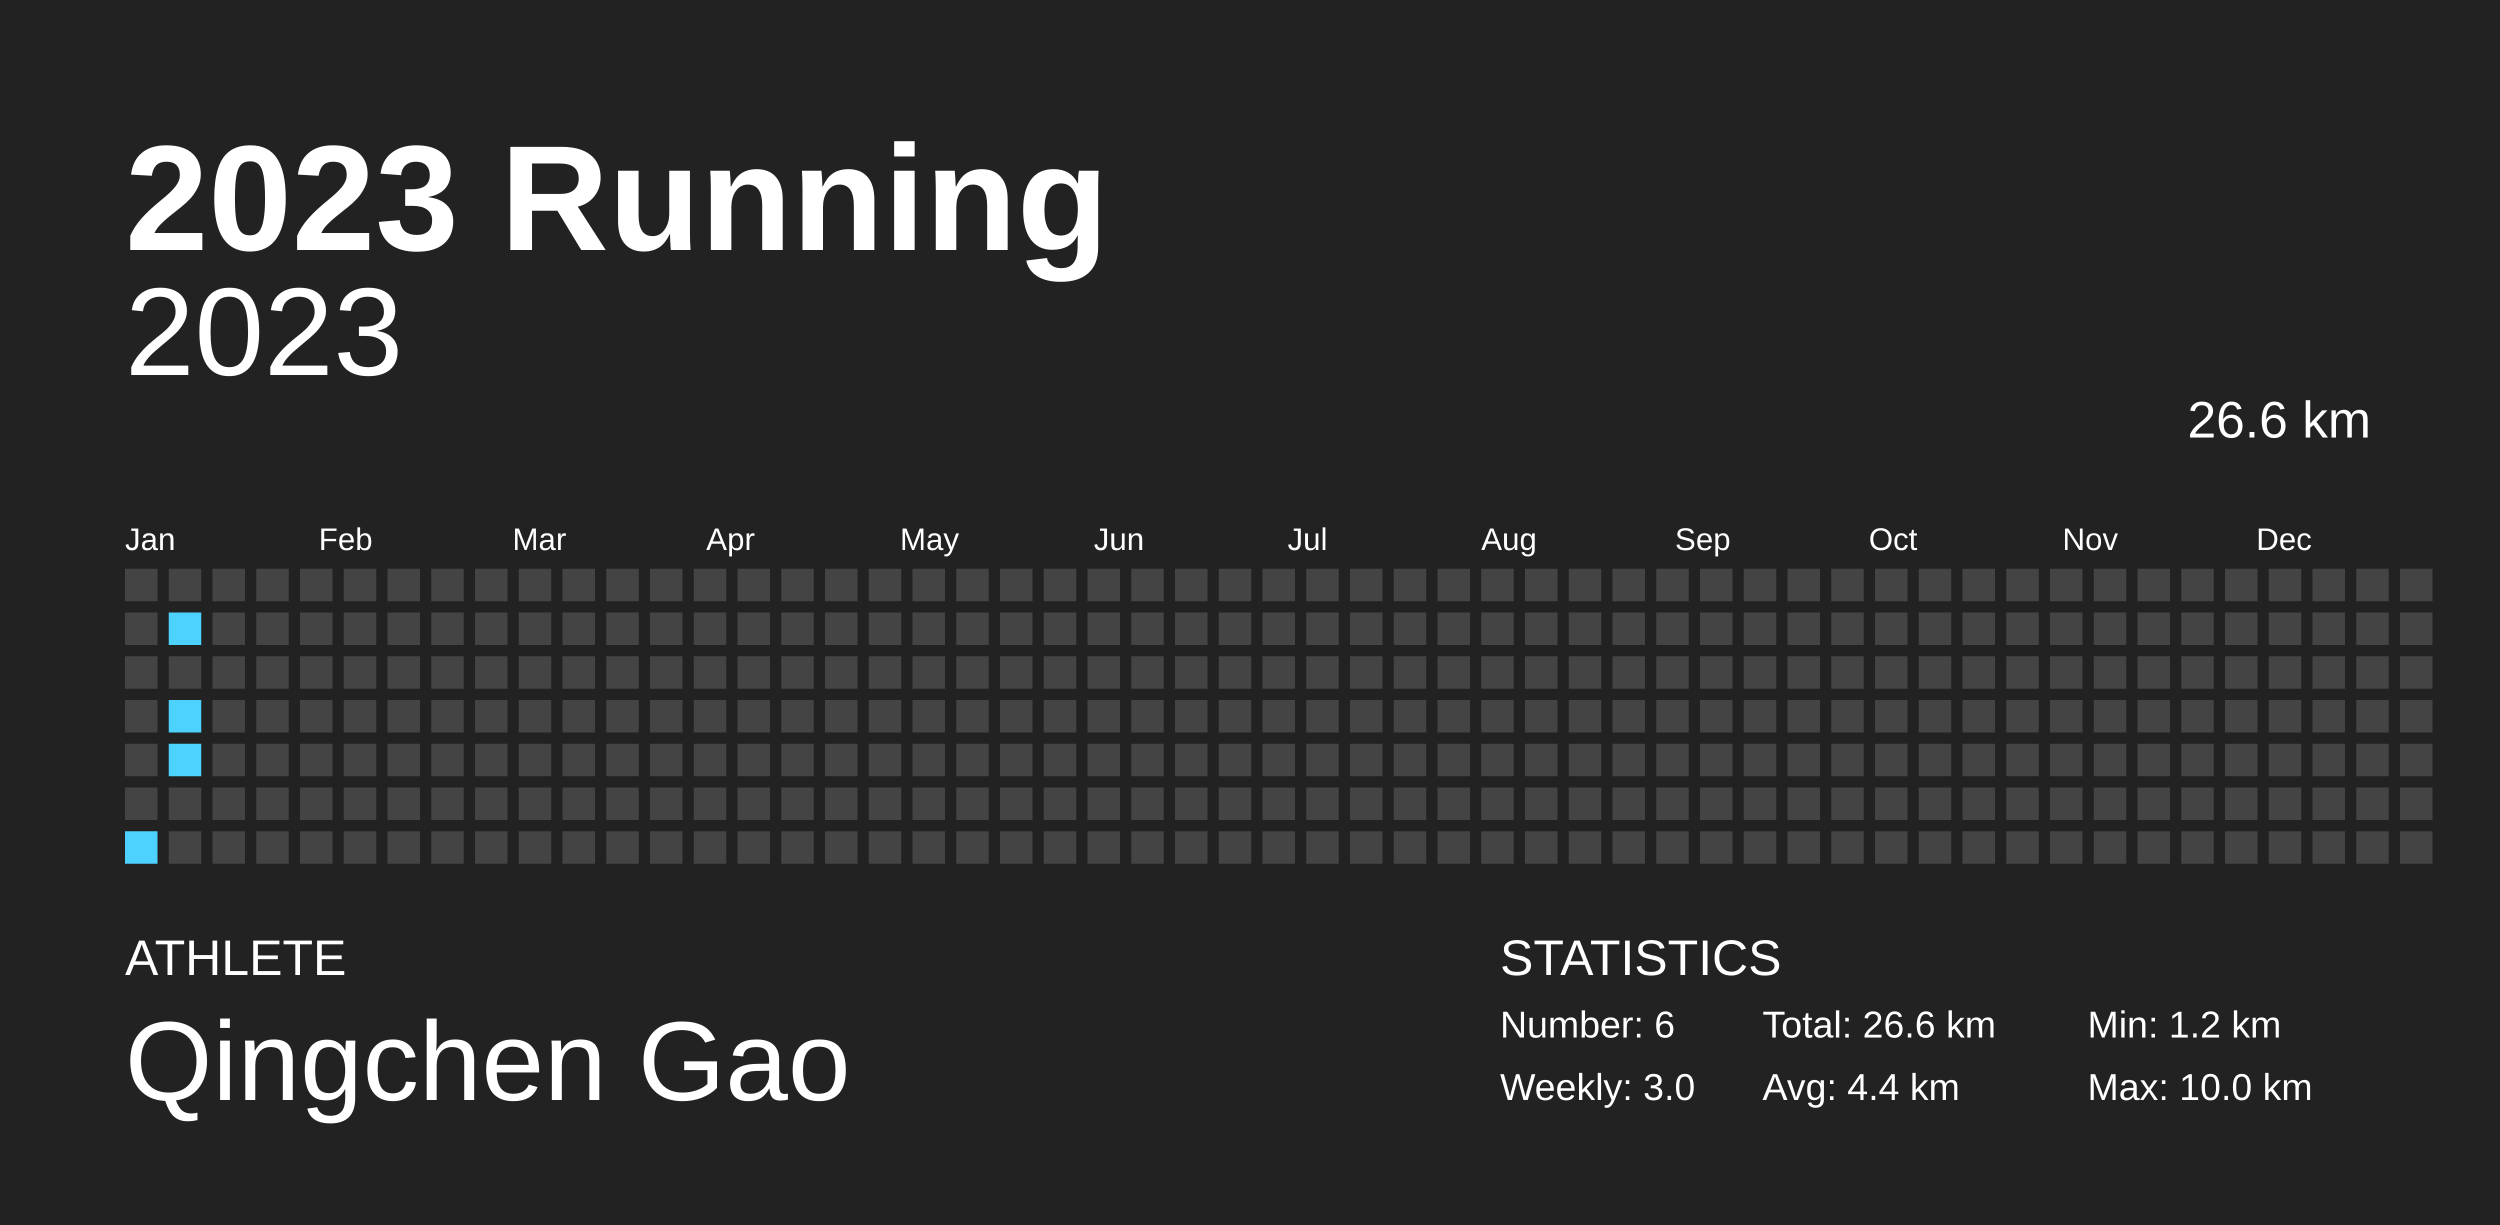
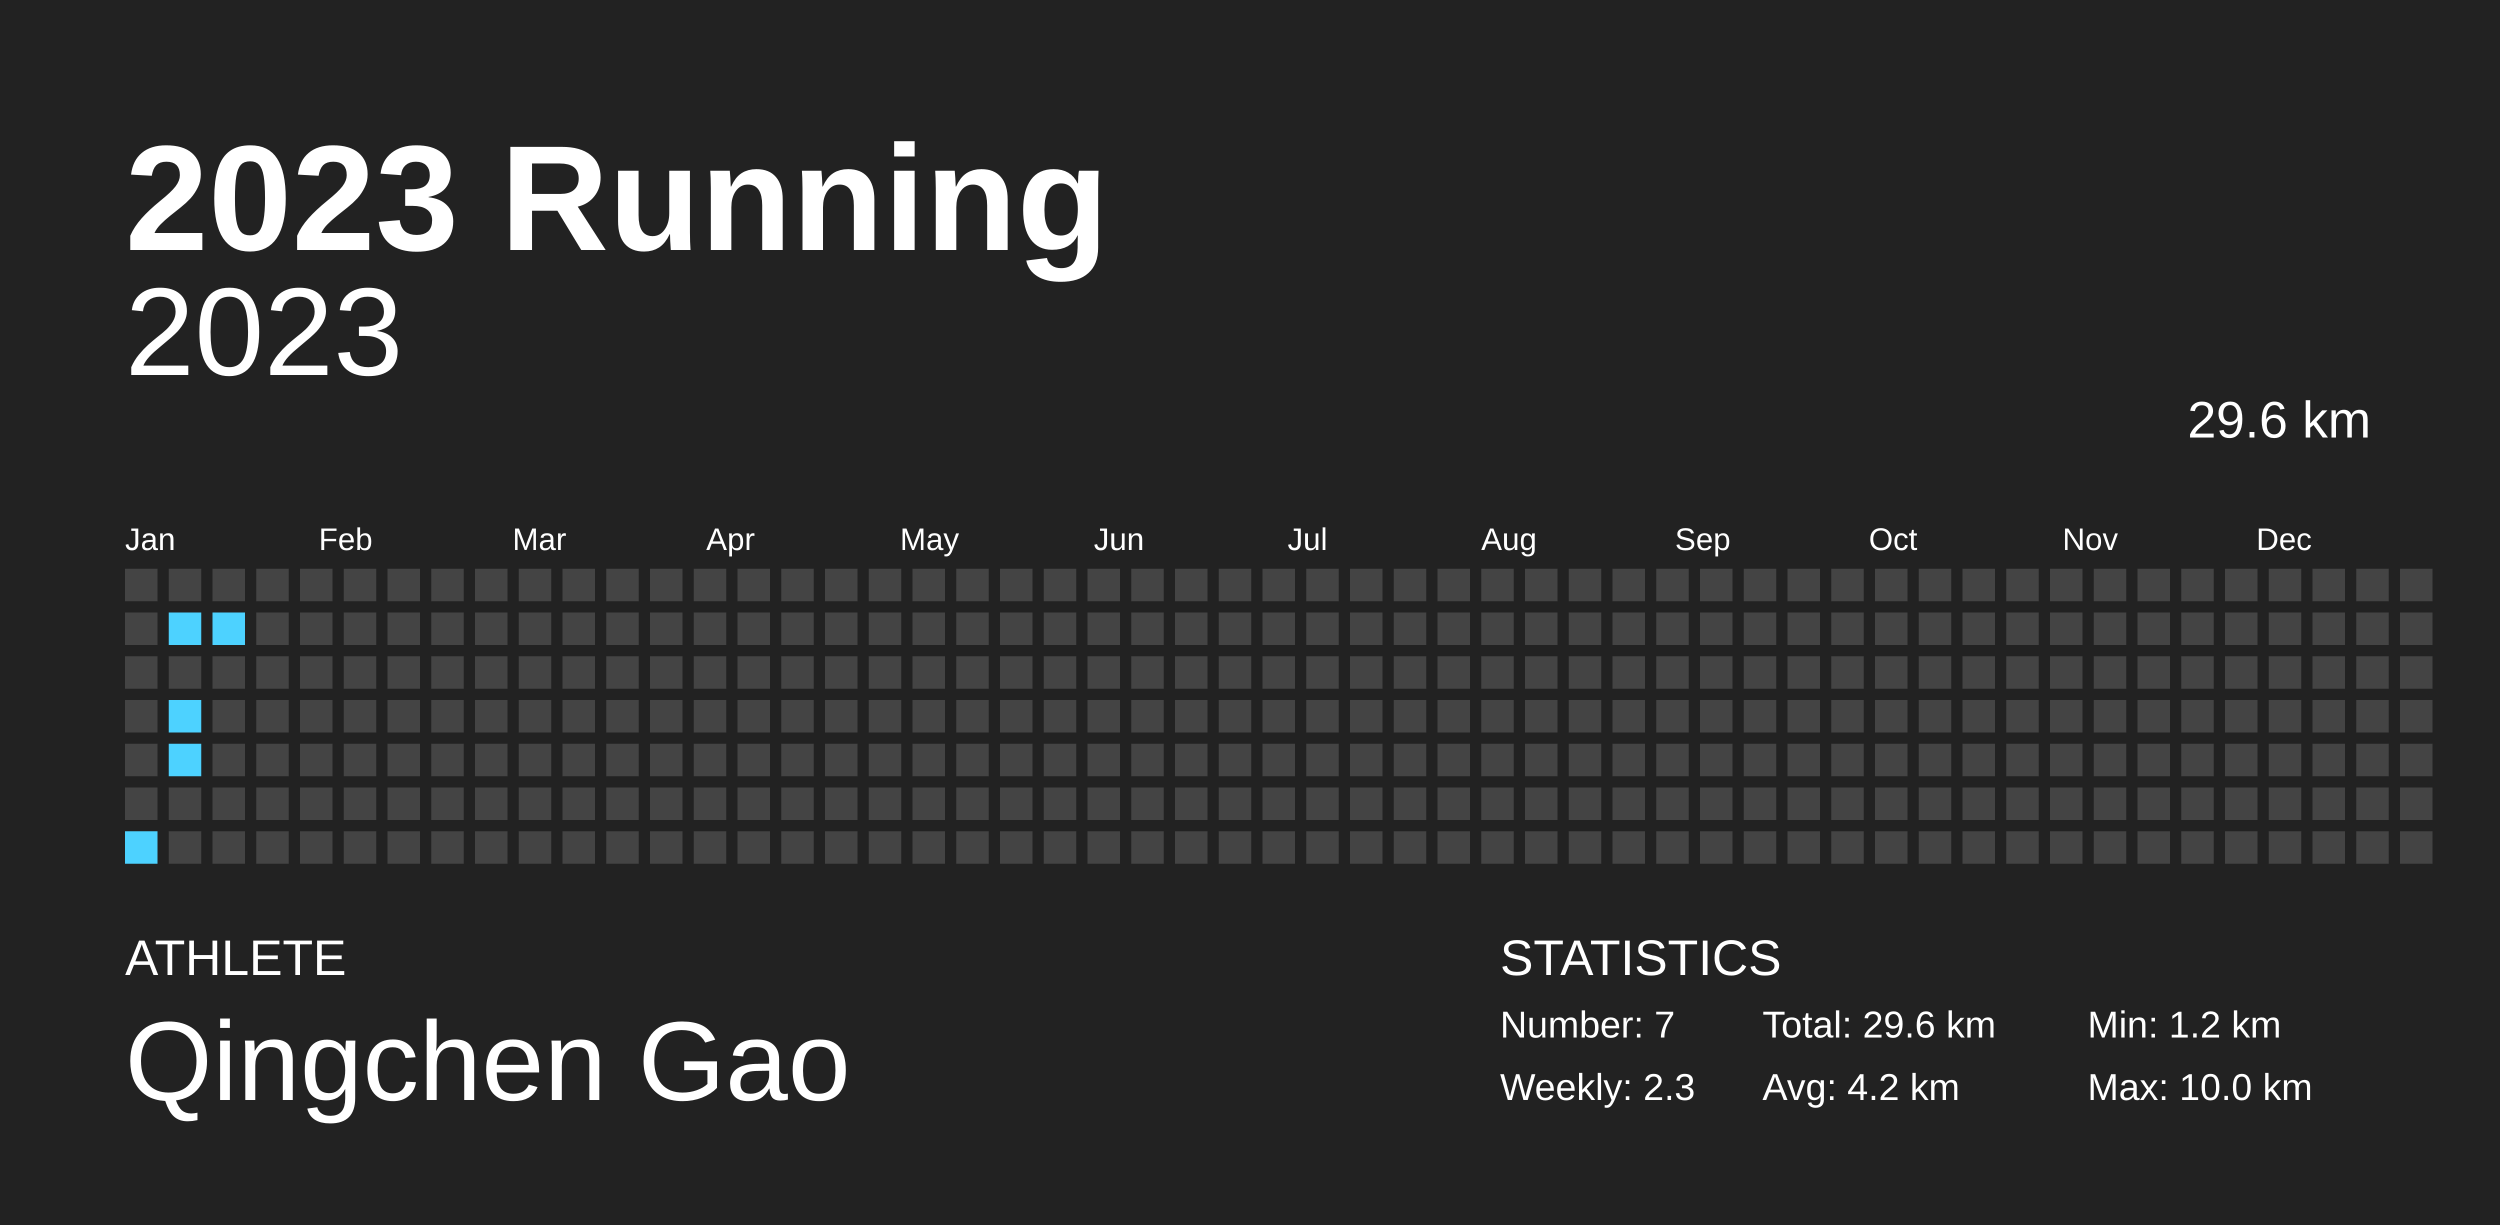
<svg xmlns="http://www.w3.org/2000/svg" baseProfile="full" height="98mm" version="1.1" viewBox="0,0,200,98" width="200mm">
  <defs />
  <rect fill="#222222" height="98" width="200" x="0" y="0" />
  <text fill="#FFFFFF" style="font-size:12px; font-family:Arial; font-weight:bold;" x="10" y="20">2023 Running</text>
  <text fill="#FFFFFF" style="font-size:4px; font-family:Arial" x="10" y="78">ATHLETE</text>
  <text fill="#FFFFFF" style="font-size:9px; font-family:Arial" x="10" y="88">Qingchen Gao</text>
  <text fill="#FFFFFF" style="font-size:4px; font-family:Arial" x="120" y="78">STATISTICS</text>
-   <text fill="#FFFFFF" style="font-size:3px; font-family:Arial" x="120" y="83">Number: 6</text>
-   <text fill="#FFFFFF" style="font-size:3px; font-family:Arial" x="120" y="88">Weekly: 3.0</text>
-   <text fill="#FFFFFF" style="font-size:3px; font-family:Arial" x="141" y="83">Total: 26.6 km</text>
-   <text fill="#FFFFFF" style="font-size:3px; font-family:Arial" x="141" y="88">Avg: 4.4 km</text>
+   <text fill="#FFFFFF" style="font-size:3px; font-family:Arial" x="120" y="83">Number: 7</text>
+   <text fill="#FFFFFF" style="font-size:3px; font-family:Arial" x="120" y="88">Weekly: 2.3</text>
+   <text fill="#FFFFFF" style="font-size:3px; font-family:Arial" x="141" y="83">Total: 29.6 km</text>
+   <text fill="#FFFFFF" style="font-size:3px; font-family:Arial" x="141" y="88">Avg: 4.2 km</text>
  <text fill="#FFFFFF" style="font-size:3px; font-family:Arial" x="167" y="83">Min: 1.2 km</text>
  <text fill="#FFFFFF" style="font-size:3px; font-family:Arial" x="167" y="88">Max: 10.0 km</text>
  <text alignment-baseline="hanging" fill="#FFFFFF" style="font-size:10.0px; font-family:Arial;" x="10" y="30">2023</text>
-   <text alignment-baseline="hanging" fill="#FFFFFF" style="font-size:4.125px; font-family:Arial;" x="175" y="35">26.6 km</text>
+   <text alignment-baseline="hanging" fill="#FFFFFF" style="font-size:4.125px; font-family:Arial;" x="175" y="35">29.6 km</text>
  <text fill="#FFFFFF" style="font-size:2.5px; font-family:Arial" x="10.0" y="44">Jan</text>
  <text fill="#FFFFFF" style="font-size:2.5px; font-family:Arial" x="25.5" y="44">Feb</text>
  <text fill="#FFFFFF" style="font-size:2.5px; font-family:Arial" x="41.0" y="44">Mar</text>
  <text fill="#FFFFFF" style="font-size:2.5px; font-family:Arial" x="56.5" y="44">Apr</text>
  <text fill="#FFFFFF" style="font-size:2.5px; font-family:Arial" x="72.0" y="44">May</text>
  <text fill="#FFFFFF" style="font-size:2.5px; font-family:Arial" x="87.5" y="44">Jun</text>
  <text fill="#FFFFFF" style="font-size:2.5px; font-family:Arial" x="103.0" y="44">Jul</text>
  <text fill="#FFFFFF" style="font-size:2.5px; font-family:Arial" x="118.5" y="44">Aug</text>
  <text fill="#FFFFFF" style="font-size:2.5px; font-family:Arial" x="134.0" y="44">Sep</text>
  <text fill="#FFFFFF" style="font-size:2.5px; font-family:Arial" x="149.5" y="44">Oct</text>
  <text fill="#FFFFFF" style="font-size:2.5px; font-family:Arial" x="165.0" y="44">Nov</text>
  <text fill="#FFFFFF" style="font-size:2.5px; font-family:Arial" x="180.5" y="44">Dec</text>
  <rect fill="#444444" height="2.6" width="2.6" x="10.0" y="45.5" />
  <rect fill="#444444" height="2.6" width="2.6" x="10.0" y="49.0" />
  <rect fill="#444444" height="2.6" width="2.6" x="10.0" y="52.5" />
  <rect fill="#444444" height="2.6" width="2.6" x="10.0" y="56.0" />
  <rect fill="#444444" height="2.6" width="2.6" x="10.0" y="59.5" />
  <rect fill="#444444" height="2.6" width="2.6" x="10.0" y="63.0" />
  <rect fill="#4dd2ff" height="2.6" width="2.6" x="10.0" y="66.5" />
  <rect fill="#444444" height="2.6" width="2.6" x="13.5" y="45.5" />
  <rect fill="#4dd2ff" height="2.6" width="2.6" x="13.5" y="49.0" />
  <rect fill="#444444" height="2.6" width="2.6" x="13.5" y="52.5" />
  <rect fill="#4dd2ff" height="2.6" width="2.6" x="13.5" y="56.0" />
  <rect fill="#4dd2ff" height="2.6" width="2.6" x="13.5" y="59.5" />
  <rect fill="#444444" height="2.6" width="2.6" x="13.5" y="63.0" />
  <rect fill="#444444" height="2.6" width="2.6" x="13.5" y="66.5" />
  <rect fill="#444444" height="2.6" width="2.6" x="17.0" y="45.5" />
-   <rect fill="#444444" height="2.6" width="2.6" x="17.0" y="49.0" />
+   <rect fill="#4dd2ff" height="2.6" width="2.6" x="17.0" y="49.0" />
  <rect fill="#444444" height="2.6" width="2.6" x="17.0" y="52.5" />
  <rect fill="#444444" height="2.6" width="2.6" x="17.0" y="56.0" />
  <rect fill="#444444" height="2.6" width="2.6" x="17.0" y="59.5" />
  <rect fill="#444444" height="2.6" width="2.6" x="17.0" y="63.0" />
  <rect fill="#444444" height="2.6" width="2.6" x="17.0" y="66.5" />
  <rect fill="#444444" height="2.6" width="2.6" x="20.5" y="45.5" />
  <rect fill="#444444" height="2.6" width="2.6" x="20.5" y="49.0" />
  <rect fill="#444444" height="2.6" width="2.6" x="20.5" y="52.5" />
  <rect fill="#444444" height="2.6" width="2.6" x="20.5" y="56.0" />
  <rect fill="#444444" height="2.6" width="2.6" x="20.5" y="59.5" />
  <rect fill="#444444" height="2.6" width="2.6" x="20.5" y="63.0" />
  <rect fill="#444444" height="2.6" width="2.6" x="20.5" y="66.5" />
  <rect fill="#444444" height="2.6" width="2.6" x="24.0" y="45.5" />
  <rect fill="#444444" height="2.6" width="2.6" x="24.0" y="49.0" />
  <rect fill="#444444" height="2.6" width="2.6" x="24.0" y="52.5" />
  <rect fill="#444444" height="2.6" width="2.6" x="24.0" y="56.0" />
  <rect fill="#444444" height="2.6" width="2.6" x="24.0" y="59.5" />
  <rect fill="#444444" height="2.6" width="2.6" x="24.0" y="63.0" />
  <rect fill="#444444" height="2.6" width="2.6" x="24.0" y="66.5" />
  <rect fill="#444444" height="2.6" width="2.6" x="27.5" y="45.5" />
  <rect fill="#444444" height="2.6" width="2.6" x="27.5" y="49.0" />
  <rect fill="#444444" height="2.6" width="2.6" x="27.5" y="52.5" />
  <rect fill="#444444" height="2.6" width="2.6" x="27.5" y="56.0" />
  <rect fill="#444444" height="2.6" width="2.6" x="27.5" y="59.5" />
  <rect fill="#444444" height="2.6" width="2.6" x="27.5" y="63.0" />
  <rect fill="#444444" height="2.6" width="2.6" x="27.5" y="66.5" />
  <rect fill="#444444" height="2.6" width="2.6" x="31.0" y="45.5" />
  <rect fill="#444444" height="2.6" width="2.6" x="31.0" y="49.0" />
  <rect fill="#444444" height="2.6" width="2.6" x="31.0" y="52.5" />
  <rect fill="#444444" height="2.6" width="2.6" x="31.0" y="56.0" />
  <rect fill="#444444" height="2.6" width="2.6" x="31.0" y="59.5" />
  <rect fill="#444444" height="2.6" width="2.6" x="31.0" y="63.0" />
  <rect fill="#444444" height="2.6" width="2.6" x="31.0" y="66.5" />
  <rect fill="#444444" height="2.6" width="2.6" x="34.5" y="45.5" />
  <rect fill="#444444" height="2.6" width="2.6" x="34.5" y="49.0" />
  <rect fill="#444444" height="2.6" width="2.6" x="34.5" y="52.5" />
  <rect fill="#444444" height="2.6" width="2.6" x="34.5" y="56.0" />
  <rect fill="#444444" height="2.6" width="2.6" x="34.5" y="59.5" />
  <rect fill="#444444" height="2.6" width="2.6" x="34.5" y="63.0" />
  <rect fill="#444444" height="2.6" width="2.6" x="34.5" y="66.5" />
  <rect fill="#444444" height="2.6" width="2.6" x="38.0" y="45.5" />
  <rect fill="#444444" height="2.6" width="2.6" x="38.0" y="49.0" />
  <rect fill="#444444" height="2.6" width="2.6" x="38.0" y="52.5" />
  <rect fill="#444444" height="2.6" width="2.6" x="38.0" y="56.0" />
  <rect fill="#444444" height="2.6" width="2.6" x="38.0" y="59.5" />
  <rect fill="#444444" height="2.6" width="2.6" x="38.0" y="63.0" />
  <rect fill="#444444" height="2.6" width="2.6" x="38.0" y="66.5" />
  <rect fill="#444444" height="2.6" width="2.6" x="41.5" y="45.5" />
  <rect fill="#444444" height="2.6" width="2.6" x="41.5" y="49.0" />
  <rect fill="#444444" height="2.6" width="2.6" x="41.5" y="52.5" />
  <rect fill="#444444" height="2.6" width="2.6" x="41.5" y="56.0" />
  <rect fill="#444444" height="2.6" width="2.6" x="41.5" y="59.5" />
  <rect fill="#444444" height="2.6" width="2.6" x="41.5" y="63.0" />
  <rect fill="#444444" height="2.6" width="2.6" x="41.5" y="66.5" />
  <rect fill="#444444" height="2.6" width="2.6" x="45.0" y="45.5" />
  <rect fill="#444444" height="2.6" width="2.6" x="45.0" y="49.0" />
  <rect fill="#444444" height="2.6" width="2.6" x="45.0" y="52.5" />
  <rect fill="#444444" height="2.6" width="2.6" x="45.0" y="56.0" />
  <rect fill="#444444" height="2.6" width="2.6" x="45.0" y="59.5" />
  <rect fill="#444444" height="2.6" width="2.6" x="45.0" y="63.0" />
  <rect fill="#444444" height="2.6" width="2.6" x="45.0" y="66.5" />
  <rect fill="#444444" height="2.6" width="2.6" x="48.5" y="45.5" />
  <rect fill="#444444" height="2.6" width="2.6" x="48.5" y="49.0" />
  <rect fill="#444444" height="2.6" width="2.6" x="48.5" y="52.5" />
  <rect fill="#444444" height="2.6" width="2.6" x="48.5" y="56.0" />
  <rect fill="#444444" height="2.6" width="2.6" x="48.5" y="59.5" />
  <rect fill="#444444" height="2.6" width="2.6" x="48.5" y="63.0" />
  <rect fill="#444444" height="2.6" width="2.6" x="48.5" y="66.5" />
  <rect fill="#444444" height="2.6" width="2.6" x="52.0" y="45.5" />
  <rect fill="#444444" height="2.6" width="2.6" x="52.0" y="49.0" />
  <rect fill="#444444" height="2.6" width="2.6" x="52.0" y="52.5" />
  <rect fill="#444444" height="2.6" width="2.6" x="52.0" y="56.0" />
  <rect fill="#444444" height="2.6" width="2.6" x="52.0" y="59.5" />
  <rect fill="#444444" height="2.6" width="2.6" x="52.0" y="63.0" />
  <rect fill="#444444" height="2.6" width="2.6" x="52.0" y="66.5" />
  <rect fill="#444444" height="2.6" width="2.6" x="55.5" y="45.5" />
  <rect fill="#444444" height="2.6" width="2.6" x="55.5" y="49.0" />
  <rect fill="#444444" height="2.6" width="2.6" x="55.5" y="52.5" />
  <rect fill="#444444" height="2.6" width="2.6" x="55.5" y="56.0" />
  <rect fill="#444444" height="2.6" width="2.6" x="55.5" y="59.5" />
  <rect fill="#444444" height="2.6" width="2.6" x="55.5" y="63.0" />
  <rect fill="#444444" height="2.6" width="2.6" x="55.5" y="66.5" />
  <rect fill="#444444" height="2.6" width="2.6" x="59.0" y="45.5" />
  <rect fill="#444444" height="2.6" width="2.6" x="59.0" y="49.0" />
  <rect fill="#444444" height="2.6" width="2.6" x="59.0" y="52.5" />
  <rect fill="#444444" height="2.6" width="2.6" x="59.0" y="56.0" />
  <rect fill="#444444" height="2.6" width="2.6" x="59.0" y="59.5" />
  <rect fill="#444444" height="2.6" width="2.6" x="59.0" y="63.0" />
  <rect fill="#444444" height="2.6" width="2.6" x="59.0" y="66.5" />
  <rect fill="#444444" height="2.6" width="2.6" x="62.5" y="45.5" />
  <rect fill="#444444" height="2.6" width="2.6" x="62.5" y="49.0" />
  <rect fill="#444444" height="2.6" width="2.6" x="62.5" y="52.5" />
  <rect fill="#444444" height="2.6" width="2.6" x="62.5" y="56.0" />
  <rect fill="#444444" height="2.6" width="2.6" x="62.5" y="59.5" />
  <rect fill="#444444" height="2.6" width="2.6" x="62.5" y="63.0" />
  <rect fill="#444444" height="2.6" width="2.6" x="62.5" y="66.5" />
  <rect fill="#444444" height="2.6" width="2.6" x="66.0" y="45.5" />
  <rect fill="#444444" height="2.6" width="2.6" x="66.0" y="49.0" />
  <rect fill="#444444" height="2.6" width="2.6" x="66.0" y="52.5" />
  <rect fill="#444444" height="2.6" width="2.6" x="66.0" y="56.0" />
  <rect fill="#444444" height="2.6" width="2.6" x="66.0" y="59.5" />
  <rect fill="#444444" height="2.6" width="2.6" x="66.0" y="63.0" />
  <rect fill="#444444" height="2.6" width="2.6" x="66.0" y="66.5" />
  <rect fill="#444444" height="2.6" width="2.6" x="69.5" y="45.5" />
  <rect fill="#444444" height="2.6" width="2.6" x="69.5" y="49.0" />
  <rect fill="#444444" height="2.6" width="2.6" x="69.5" y="52.5" />
  <rect fill="#444444" height="2.6" width="2.6" x="69.5" y="56.0" />
  <rect fill="#444444" height="2.6" width="2.6" x="69.5" y="59.5" />
  <rect fill="#444444" height="2.6" width="2.6" x="69.5" y="63.0" />
  <rect fill="#444444" height="2.6" width="2.6" x="69.5" y="66.5" />
  <rect fill="#444444" height="2.6" width="2.6" x="73.0" y="45.5" />
  <rect fill="#444444" height="2.6" width="2.6" x="73.0" y="49.0" />
  <rect fill="#444444" height="2.6" width="2.6" x="73.0" y="52.5" />
  <rect fill="#444444" height="2.6" width="2.6" x="73.0" y="56.0" />
  <rect fill="#444444" height="2.6" width="2.6" x="73.0" y="59.5" />
  <rect fill="#444444" height="2.6" width="2.6" x="73.0" y="63.0" />
  <rect fill="#444444" height="2.6" width="2.6" x="73.0" y="66.5" />
  <rect fill="#444444" height="2.6" width="2.6" x="76.5" y="45.5" />
  <rect fill="#444444" height="2.6" width="2.6" x="76.5" y="49.0" />
  <rect fill="#444444" height="2.6" width="2.6" x="76.5" y="52.5" />
  <rect fill="#444444" height="2.6" width="2.6" x="76.5" y="56.0" />
  <rect fill="#444444" height="2.6" width="2.6" x="76.5" y="59.5" />
  <rect fill="#444444" height="2.6" width="2.6" x="76.5" y="63.0" />
  <rect fill="#444444" height="2.6" width="2.6" x="76.5" y="66.5" />
  <rect fill="#444444" height="2.6" width="2.6" x="80.0" y="45.5" />
  <rect fill="#444444" height="2.6" width="2.6" x="80.0" y="49.0" />
  <rect fill="#444444" height="2.6" width="2.6" x="80.0" y="52.5" />
  <rect fill="#444444" height="2.6" width="2.6" x="80.0" y="56.0" />
  <rect fill="#444444" height="2.6" width="2.6" x="80.0" y="59.5" />
  <rect fill="#444444" height="2.6" width="2.6" x="80.0" y="63.0" />
  <rect fill="#444444" height="2.6" width="2.6" x="80.0" y="66.5" />
  <rect fill="#444444" height="2.6" width="2.6" x="83.5" y="45.5" />
  <rect fill="#444444" height="2.6" width="2.6" x="83.5" y="49.0" />
  <rect fill="#444444" height="2.6" width="2.6" x="83.5" y="52.5" />
  <rect fill="#444444" height="2.6" width="2.6" x="83.5" y="56.0" />
  <rect fill="#444444" height="2.6" width="2.6" x="83.5" y="59.5" />
  <rect fill="#444444" height="2.6" width="2.6" x="83.5" y="63.0" />
  <rect fill="#444444" height="2.6" width="2.6" x="83.5" y="66.5" />
  <rect fill="#444444" height="2.6" width="2.6" x="87.0" y="45.5" />
  <rect fill="#444444" height="2.6" width="2.6" x="87.0" y="49.0" />
  <rect fill="#444444" height="2.6" width="2.6" x="87.0" y="52.5" />
  <rect fill="#444444" height="2.6" width="2.6" x="87.0" y="56.0" />
  <rect fill="#444444" height="2.6" width="2.6" x="87.0" y="59.5" />
  <rect fill="#444444" height="2.6" width="2.6" x="87.0" y="63.0" />
  <rect fill="#444444" height="2.6" width="2.6" x="87.0" y="66.5" />
  <rect fill="#444444" height="2.6" width="2.6" x="90.5" y="45.5" />
  <rect fill="#444444" height="2.6" width="2.6" x="90.5" y="49.0" />
  <rect fill="#444444" height="2.6" width="2.6" x="90.5" y="52.5" />
  <rect fill="#444444" height="2.6" width="2.6" x="90.5" y="56.0" />
  <rect fill="#444444" height="2.6" width="2.6" x="90.5" y="59.5" />
  <rect fill="#444444" height="2.6" width="2.6" x="90.5" y="63.0" />
  <rect fill="#444444" height="2.6" width="2.6" x="90.5" y="66.5" />
  <rect fill="#444444" height="2.6" width="2.6" x="94.0" y="45.5" />
  <rect fill="#444444" height="2.6" width="2.6" x="94.0" y="49.0" />
  <rect fill="#444444" height="2.6" width="2.6" x="94.0" y="52.5" />
  <rect fill="#444444" height="2.6" width="2.6" x="94.0" y="56.0" />
  <rect fill="#444444" height="2.6" width="2.6" x="94.0" y="59.5" />
  <rect fill="#444444" height="2.6" width="2.6" x="94.0" y="63.0" />
  <rect fill="#444444" height="2.6" width="2.6" x="94.0" y="66.5" />
  <rect fill="#444444" height="2.6" width="2.6" x="97.5" y="45.5" />
  <rect fill="#444444" height="2.6" width="2.6" x="97.5" y="49.0" />
  <rect fill="#444444" height="2.6" width="2.6" x="97.5" y="52.5" />
  <rect fill="#444444" height="2.6" width="2.6" x="97.5" y="56.0" />
  <rect fill="#444444" height="2.6" width="2.6" x="97.5" y="59.5" />
  <rect fill="#444444" height="2.6" width="2.6" x="97.5" y="63.0" />
  <rect fill="#444444" height="2.6" width="2.6" x="97.5" y="66.5" />
  <rect fill="#444444" height="2.6" width="2.6" x="101.0" y="45.5" />
  <rect fill="#444444" height="2.6" width="2.6" x="101.0" y="49.0" />
  <rect fill="#444444" height="2.6" width="2.6" x="101.0" y="52.5" />
  <rect fill="#444444" height="2.6" width="2.6" x="101.0" y="56.0" />
  <rect fill="#444444" height="2.6" width="2.6" x="101.0" y="59.5" />
  <rect fill="#444444" height="2.6" width="2.6" x="101.0" y="63.0" />
  <rect fill="#444444" height="2.6" width="2.6" x="101.0" y="66.5" />
  <rect fill="#444444" height="2.6" width="2.6" x="104.5" y="45.5" />
  <rect fill="#444444" height="2.6" width="2.6" x="104.5" y="49.0" />
  <rect fill="#444444" height="2.6" width="2.6" x="104.5" y="52.5" />
  <rect fill="#444444" height="2.6" width="2.6" x="104.5" y="56.0" />
  <rect fill="#444444" height="2.6" width="2.6" x="104.5" y="59.5" />
  <rect fill="#444444" height="2.6" width="2.6" x="104.5" y="63.0" />
  <rect fill="#444444" height="2.6" width="2.6" x="104.5" y="66.5" />
  <rect fill="#444444" height="2.6" width="2.6" x="108.0" y="45.5" />
  <rect fill="#444444" height="2.6" width="2.6" x="108.0" y="49.0" />
  <rect fill="#444444" height="2.6" width="2.6" x="108.0" y="52.5" />
  <rect fill="#444444" height="2.6" width="2.6" x="108.0" y="56.0" />
  <rect fill="#444444" height="2.6" width="2.6" x="108.0" y="59.5" />
  <rect fill="#444444" height="2.6" width="2.6" x="108.0" y="63.0" />
  <rect fill="#444444" height="2.6" width="2.6" x="108.0" y="66.5" />
  <rect fill="#444444" height="2.6" width="2.6" x="111.5" y="45.5" />
  <rect fill="#444444" height="2.6" width="2.6" x="111.5" y="49.0" />
  <rect fill="#444444" height="2.6" width="2.6" x="111.5" y="52.5" />
  <rect fill="#444444" height="2.6" width="2.6" x="111.5" y="56.0" />
  <rect fill="#444444" height="2.6" width="2.6" x="111.5" y="59.5" />
  <rect fill="#444444" height="2.6" width="2.6" x="111.5" y="63.0" />
  <rect fill="#444444" height="2.6" width="2.6" x="111.5" y="66.5" />
  <rect fill="#444444" height="2.6" width="2.6" x="115.0" y="45.5" />
  <rect fill="#444444" height="2.6" width="2.6" x="115.0" y="49.0" />
  <rect fill="#444444" height="2.6" width="2.6" x="115.0" y="52.5" />
  <rect fill="#444444" height="2.6" width="2.6" x="115.0" y="56.0" />
  <rect fill="#444444" height="2.6" width="2.6" x="115.0" y="59.5" />
  <rect fill="#444444" height="2.6" width="2.6" x="115.0" y="63.0" />
  <rect fill="#444444" height="2.6" width="2.6" x="115.0" y="66.5" />
  <rect fill="#444444" height="2.6" width="2.6" x="118.5" y="45.5" />
  <rect fill="#444444" height="2.6" width="2.6" x="118.5" y="49.0" />
  <rect fill="#444444" height="2.6" width="2.6" x="118.5" y="52.5" />
  <rect fill="#444444" height="2.6" width="2.6" x="118.5" y="56.0" />
  <rect fill="#444444" height="2.6" width="2.6" x="118.5" y="59.5" />
  <rect fill="#444444" height="2.6" width="2.6" x="118.5" y="63.0" />
  <rect fill="#444444" height="2.6" width="2.6" x="118.5" y="66.5" />
  <rect fill="#444444" height="2.6" width="2.6" x="122.0" y="45.5" />
  <rect fill="#444444" height="2.6" width="2.6" x="122.0" y="49.0" />
  <rect fill="#444444" height="2.6" width="2.6" x="122.0" y="52.5" />
  <rect fill="#444444" height="2.6" width="2.6" x="122.0" y="56.0" />
  <rect fill="#444444" height="2.6" width="2.6" x="122.0" y="59.5" />
  <rect fill="#444444" height="2.6" width="2.6" x="122.0" y="63.0" />
  <rect fill="#444444" height="2.6" width="2.6" x="122.0" y="66.5" />
  <rect fill="#444444" height="2.6" width="2.6" x="125.5" y="45.5" />
  <rect fill="#444444" height="2.6" width="2.6" x="125.5" y="49.0" />
  <rect fill="#444444" height="2.6" width="2.6" x="125.5" y="52.5" />
  <rect fill="#444444" height="2.6" width="2.6" x="125.5" y="56.0" />
  <rect fill="#444444" height="2.6" width="2.6" x="125.5" y="59.5" />
  <rect fill="#444444" height="2.6" width="2.6" x="125.5" y="63.0" />
  <rect fill="#444444" height="2.6" width="2.6" x="125.5" y="66.5" />
  <rect fill="#444444" height="2.6" width="2.6" x="129.0" y="45.5" />
  <rect fill="#444444" height="2.6" width="2.6" x="129.0" y="49.0" />
  <rect fill="#444444" height="2.6" width="2.6" x="129.0" y="52.5" />
  <rect fill="#444444" height="2.6" width="2.6" x="129.0" y="56.0" />
  <rect fill="#444444" height="2.6" width="2.6" x="129.0" y="59.5" />
  <rect fill="#444444" height="2.6" width="2.6" x="129.0" y="63.0" />
  <rect fill="#444444" height="2.6" width="2.6" x="129.0" y="66.5" />
  <rect fill="#444444" height="2.6" width="2.6" x="132.5" y="45.5" />
  <rect fill="#444444" height="2.6" width="2.6" x="132.5" y="49.0" />
  <rect fill="#444444" height="2.6" width="2.6" x="132.5" y="52.5" />
  <rect fill="#444444" height="2.6" width="2.6" x="132.5" y="56.0" />
  <rect fill="#444444" height="2.6" width="2.6" x="132.5" y="59.5" />
  <rect fill="#444444" height="2.6" width="2.6" x="132.5" y="63.0" />
  <rect fill="#444444" height="2.6" width="2.6" x="132.5" y="66.5" />
  <rect fill="#444444" height="2.6" width="2.6" x="136.0" y="45.5" />
  <rect fill="#444444" height="2.6" width="2.6" x="136.0" y="49.0" />
  <rect fill="#444444" height="2.6" width="2.6" x="136.0" y="52.5" />
  <rect fill="#444444" height="2.6" width="2.6" x="136.0" y="56.0" />
  <rect fill="#444444" height="2.6" width="2.6" x="136.0" y="59.5" />
  <rect fill="#444444" height="2.6" width="2.6" x="136.0" y="63.0" />
  <rect fill="#444444" height="2.6" width="2.6" x="136.0" y="66.5" />
  <rect fill="#444444" height="2.6" width="2.6" x="139.5" y="45.5" />
  <rect fill="#444444" height="2.6" width="2.6" x="139.5" y="49.0" />
  <rect fill="#444444" height="2.6" width="2.6" x="139.5" y="52.5" />
  <rect fill="#444444" height="2.6" width="2.6" x="139.5" y="56.0" />
  <rect fill="#444444" height="2.6" width="2.6" x="139.5" y="59.5" />
  <rect fill="#444444" height="2.6" width="2.6" x="139.5" y="63.0" />
  <rect fill="#444444" height="2.6" width="2.6" x="139.5" y="66.5" />
  <rect fill="#444444" height="2.6" width="2.6" x="143.0" y="45.5" />
  <rect fill="#444444" height="2.6" width="2.6" x="143.0" y="49.0" />
  <rect fill="#444444" height="2.6" width="2.6" x="143.0" y="52.5" />
  <rect fill="#444444" height="2.6" width="2.6" x="143.0" y="56.0" />
  <rect fill="#444444" height="2.6" width="2.6" x="143.0" y="59.5" />
  <rect fill="#444444" height="2.6" width="2.6" x="143.0" y="63.0" />
  <rect fill="#444444" height="2.6" width="2.6" x="143.0" y="66.5" />
  <rect fill="#444444" height="2.6" width="2.6" x="146.5" y="45.5" />
  <rect fill="#444444" height="2.6" width="2.6" x="146.5" y="49.0" />
  <rect fill="#444444" height="2.6" width="2.6" x="146.5" y="52.5" />
  <rect fill="#444444" height="2.6" width="2.6" x="146.5" y="56.0" />
  <rect fill="#444444" height="2.6" width="2.6" x="146.5" y="59.5" />
  <rect fill="#444444" height="2.6" width="2.6" x="146.5" y="63.0" />
  <rect fill="#444444" height="2.6" width="2.6" x="146.5" y="66.5" />
  <rect fill="#444444" height="2.6" width="2.6" x="150.0" y="45.5" />
  <rect fill="#444444" height="2.6" width="2.6" x="150.0" y="49.0" />
  <rect fill="#444444" height="2.6" width="2.6" x="150.0" y="52.5" />
  <rect fill="#444444" height="2.6" width="2.6" x="150.0" y="56.0" />
  <rect fill="#444444" height="2.6" width="2.6" x="150.0" y="59.5" />
  <rect fill="#444444" height="2.6" width="2.6" x="150.0" y="63.0" />
  <rect fill="#444444" height="2.6" width="2.6" x="150.0" y="66.5" />
  <rect fill="#444444" height="2.6" width="2.6" x="153.5" y="45.5" />
  <rect fill="#444444" height="2.6" width="2.6" x="153.5" y="49.0" />
  <rect fill="#444444" height="2.6" width="2.6" x="153.5" y="52.5" />
  <rect fill="#444444" height="2.6" width="2.6" x="153.5" y="56.0" />
  <rect fill="#444444" height="2.6" width="2.6" x="153.5" y="59.5" />
  <rect fill="#444444" height="2.6" width="2.6" x="153.5" y="63.0" />
  <rect fill="#444444" height="2.6" width="2.6" x="153.5" y="66.5" />
  <rect fill="#444444" height="2.6" width="2.6" x="157.0" y="45.5" />
  <rect fill="#444444" height="2.6" width="2.6" x="157.0" y="49.0" />
  <rect fill="#444444" height="2.6" width="2.6" x="157.0" y="52.5" />
  <rect fill="#444444" height="2.6" width="2.6" x="157.0" y="56.0" />
  <rect fill="#444444" height="2.6" width="2.6" x="157.0" y="59.5" />
  <rect fill="#444444" height="2.6" width="2.6" x="157.0" y="63.0" />
  <rect fill="#444444" height="2.6" width="2.6" x="157.0" y="66.5" />
  <rect fill="#444444" height="2.6" width="2.6" x="160.5" y="45.5" />
  <rect fill="#444444" height="2.6" width="2.6" x="160.5" y="49.0" />
  <rect fill="#444444" height="2.6" width="2.6" x="160.5" y="52.5" />
  <rect fill="#444444" height="2.6" width="2.6" x="160.5" y="56.0" />
  <rect fill="#444444" height="2.6" width="2.6" x="160.5" y="59.5" />
  <rect fill="#444444" height="2.6" width="2.6" x="160.5" y="63.0" />
  <rect fill="#444444" height="2.6" width="2.6" x="160.5" y="66.5" />
  <rect fill="#444444" height="2.6" width="2.6" x="164.0" y="45.5" />
  <rect fill="#444444" height="2.6" width="2.6" x="164.0" y="49.0" />
  <rect fill="#444444" height="2.6" width="2.6" x="164.0" y="52.5" />
  <rect fill="#444444" height="2.6" width="2.6" x="164.0" y="56.0" />
  <rect fill="#444444" height="2.6" width="2.6" x="164.0" y="59.5" />
  <rect fill="#444444" height="2.6" width="2.6" x="164.0" y="63.0" />
  <rect fill="#444444" height="2.6" width="2.6" x="164.0" y="66.5" />
  <rect fill="#444444" height="2.6" width="2.6" x="167.5" y="45.5" />
  <rect fill="#444444" height="2.6" width="2.6" x="167.5" y="49.0" />
  <rect fill="#444444" height="2.6" width="2.6" x="167.5" y="52.5" />
  <rect fill="#444444" height="2.6" width="2.6" x="167.5" y="56.0" />
  <rect fill="#444444" height="2.6" width="2.6" x="167.5" y="59.5" />
  <rect fill="#444444" height="2.6" width="2.6" x="167.5" y="63.0" />
  <rect fill="#444444" height="2.6" width="2.6" x="167.5" y="66.5" />
  <rect fill="#444444" height="2.6" width="2.6" x="171.0" y="45.5" />
  <rect fill="#444444" height="2.6" width="2.6" x="171.0" y="49.0" />
  <rect fill="#444444" height="2.6" width="2.6" x="171.0" y="52.5" />
  <rect fill="#444444" height="2.6" width="2.6" x="171.0" y="56.0" />
  <rect fill="#444444" height="2.6" width="2.6" x="171.0" y="59.5" />
  <rect fill="#444444" height="2.6" width="2.6" x="171.0" y="63.0" />
  <rect fill="#444444" height="2.6" width="2.6" x="171.0" y="66.5" />
  <rect fill="#444444" height="2.6" width="2.6" x="174.5" y="45.5" />
  <rect fill="#444444" height="2.6" width="2.6" x="174.5" y="49.0" />
  <rect fill="#444444" height="2.6" width="2.6" x="174.5" y="52.5" />
  <rect fill="#444444" height="2.6" width="2.6" x="174.5" y="56.0" />
  <rect fill="#444444" height="2.6" width="2.6" x="174.5" y="59.5" />
  <rect fill="#444444" height="2.6" width="2.6" x="174.5" y="63.0" />
  <rect fill="#444444" height="2.6" width="2.6" x="174.5" y="66.5" />
  <rect fill="#444444" height="2.6" width="2.6" x="178.0" y="45.5" />
  <rect fill="#444444" height="2.6" width="2.6" x="178.0" y="49.0" />
  <rect fill="#444444" height="2.6" width="2.6" x="178.0" y="52.5" />
  <rect fill="#444444" height="2.6" width="2.6" x="178.0" y="56.0" />
  <rect fill="#444444" height="2.6" width="2.6" x="178.0" y="59.5" />
  <rect fill="#444444" height="2.6" width="2.6" x="178.0" y="63.0" />
  <rect fill="#444444" height="2.6" width="2.6" x="178.0" y="66.5" />
  <rect fill="#444444" height="2.6" width="2.6" x="181.5" y="45.5" />
  <rect fill="#444444" height="2.6" width="2.6" x="181.5" y="49.0" />
  <rect fill="#444444" height="2.6" width="2.6" x="181.5" y="52.5" />
  <rect fill="#444444" height="2.6" width="2.6" x="181.5" y="56.0" />
  <rect fill="#444444" height="2.6" width="2.6" x="181.5" y="59.5" />
  <rect fill="#444444" height="2.6" width="2.6" x="181.5" y="63.0" />
  <rect fill="#444444" height="2.6" width="2.6" x="181.5" y="66.5" />
  <rect fill="#444444" height="2.6" width="2.6" x="185.0" y="45.5" />
  <rect fill="#444444" height="2.6" width="2.6" x="185.0" y="49.0" />
  <rect fill="#444444" height="2.6" width="2.6" x="185.0" y="52.5" />
  <rect fill="#444444" height="2.6" width="2.6" x="185.0" y="56.0" />
  <rect fill="#444444" height="2.6" width="2.6" x="185.0" y="59.5" />
  <rect fill="#444444" height="2.6" width="2.6" x="185.0" y="63.0" />
  <rect fill="#444444" height="2.6" width="2.6" x="185.0" y="66.5" />
  <rect fill="#444444" height="2.6" width="2.6" x="188.5" y="45.5" />
  <rect fill="#444444" height="2.6" width="2.6" x="188.5" y="49.0" />
  <rect fill="#444444" height="2.6" width="2.6" x="188.5" y="52.5" />
  <rect fill="#444444" height="2.6" width="2.6" x="188.5" y="56.0" />
  <rect fill="#444444" height="2.6" width="2.6" x="188.5" y="59.5" />
  <rect fill="#444444" height="2.6" width="2.6" x="188.5" y="63.0" />
  <rect fill="#444444" height="2.6" width="2.6" x="188.5" y="66.5" />
  <rect fill="#444444" height="2.6" width="2.6" x="192.0" y="45.5" />
  <rect fill="#444444" height="2.6" width="2.6" x="192.0" y="49.0" />
  <rect fill="#444444" height="2.6" width="2.6" x="192.0" y="52.5" />
  <rect fill="#444444" height="2.6" width="2.6" x="192.0" y="56.0" />
  <rect fill="#444444" height="2.6" width="2.6" x="192.0" y="59.5" />
  <rect fill="#444444" height="2.6" width="2.6" x="192.0" y="63.0" />
  <rect fill="#444444" height="2.6" width="2.6" x="192.0" y="66.5" />
</svg>
